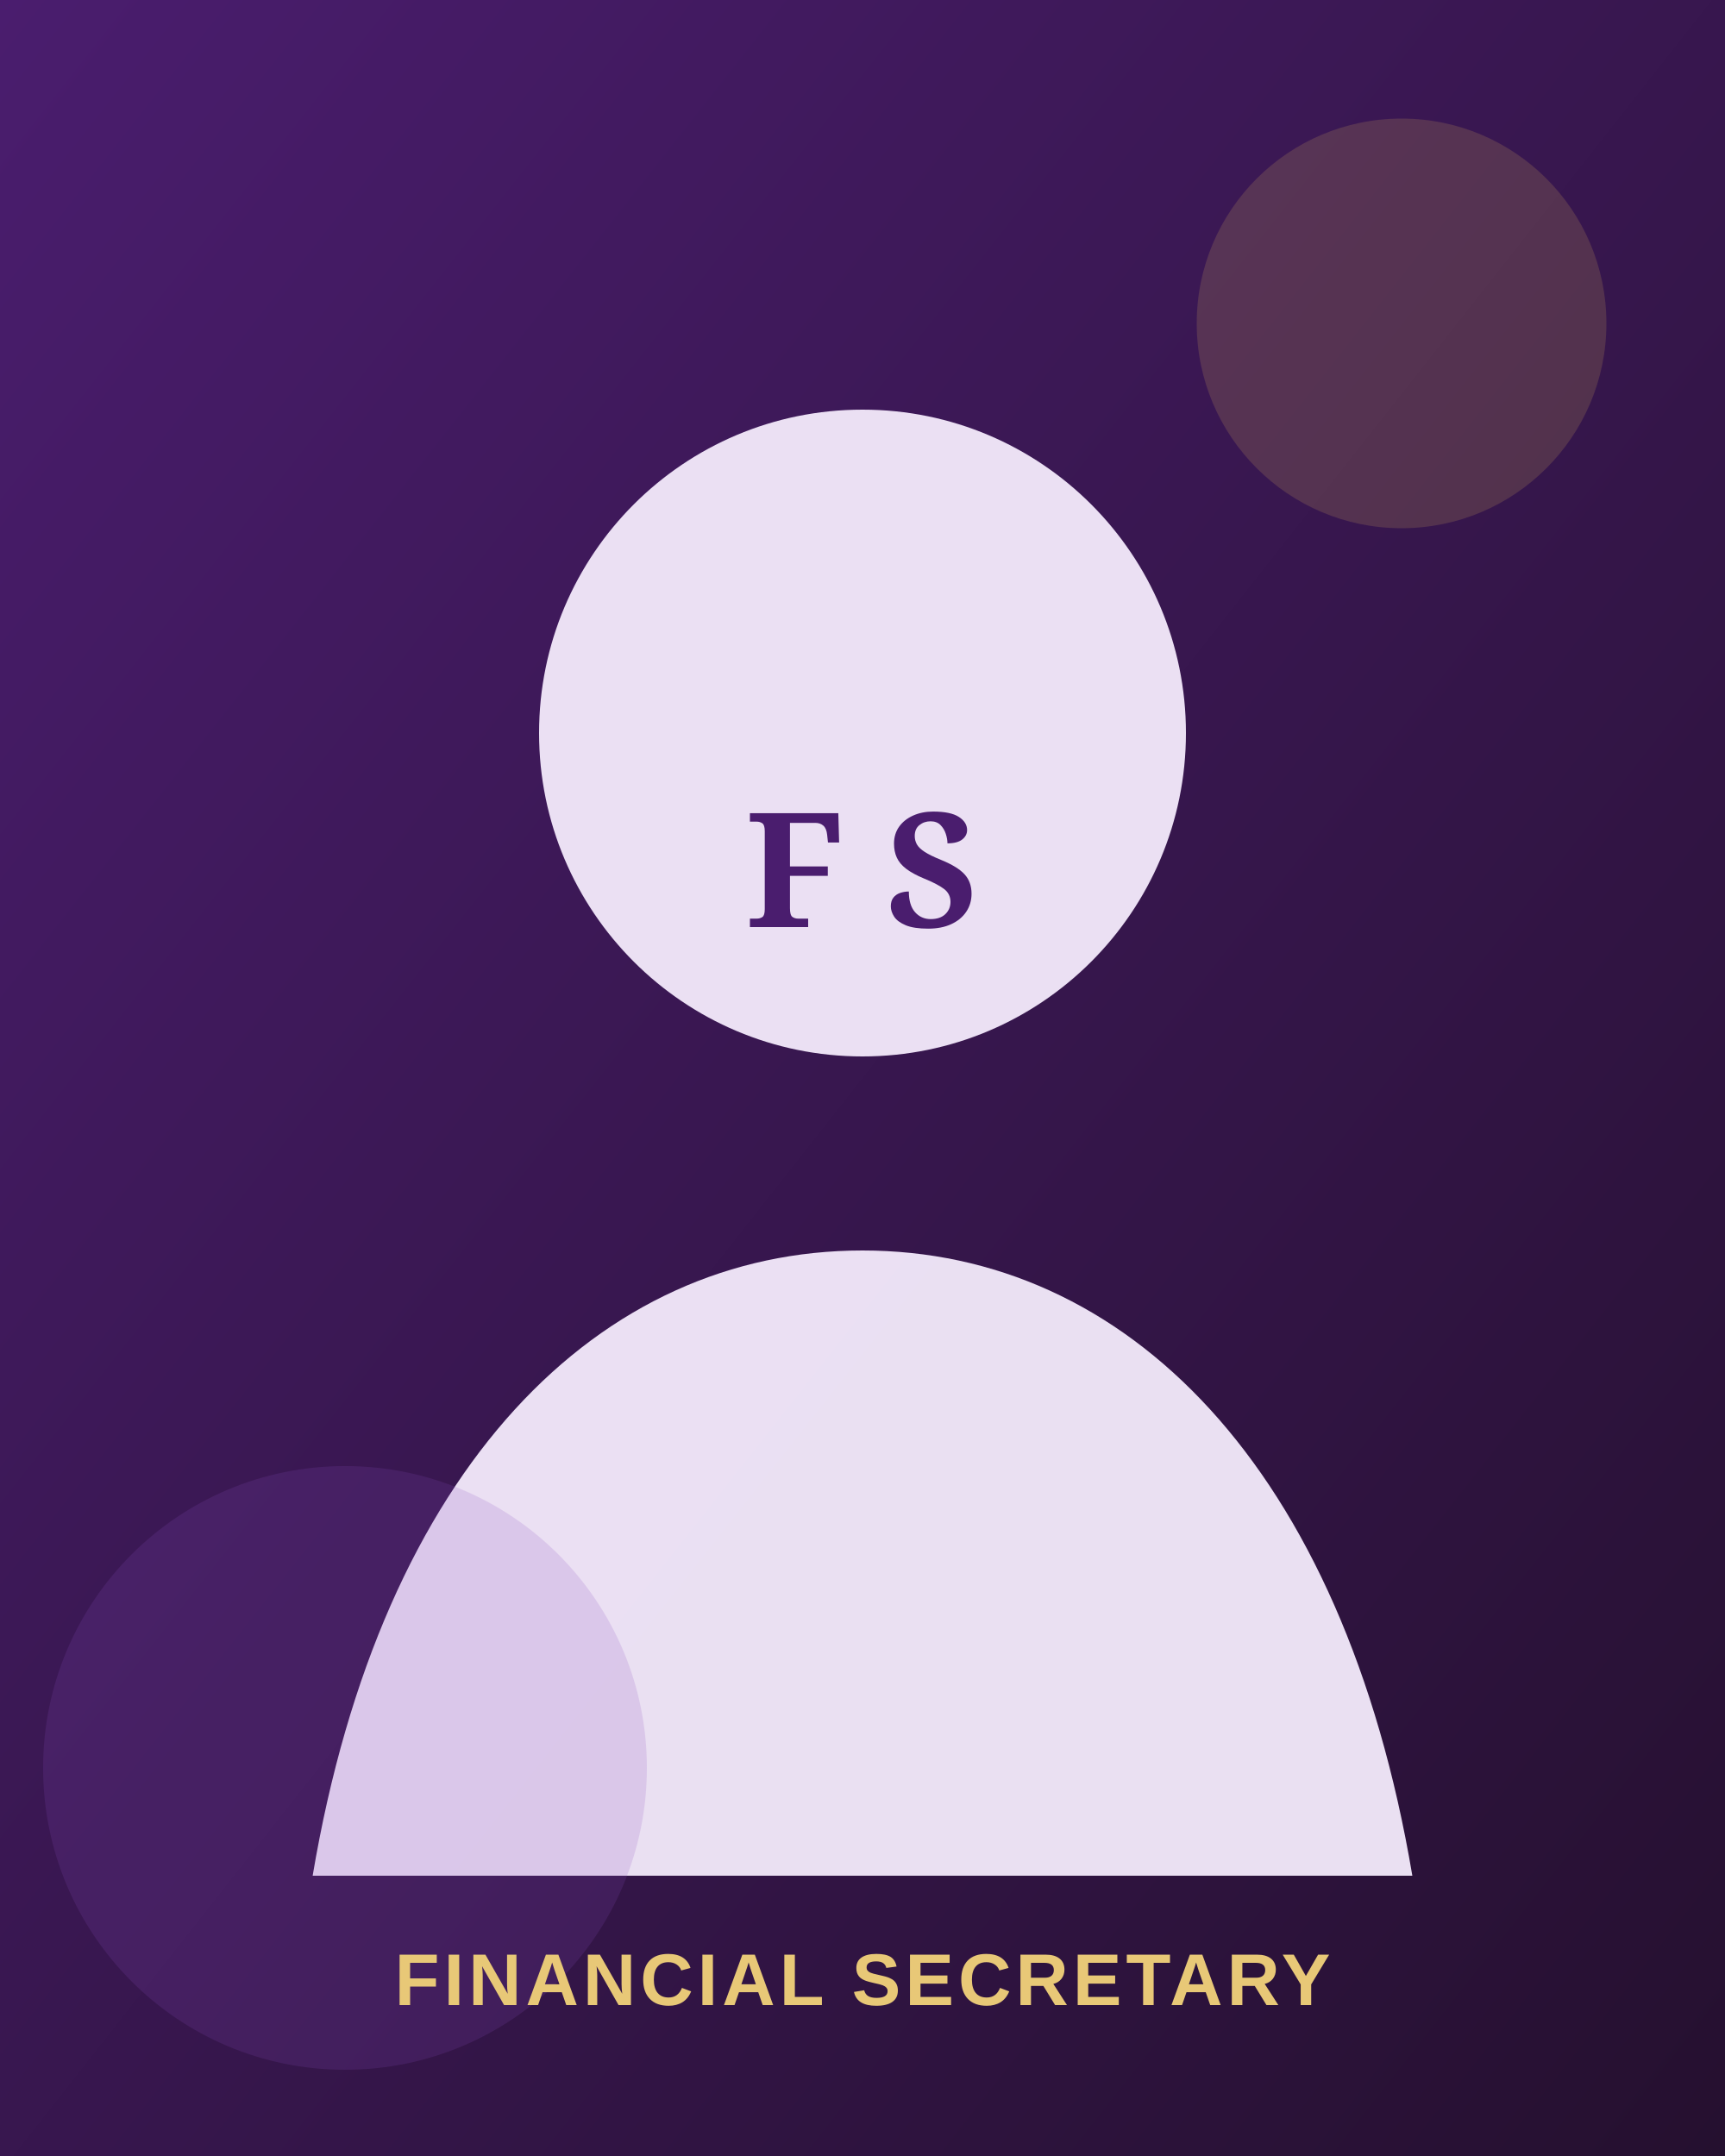
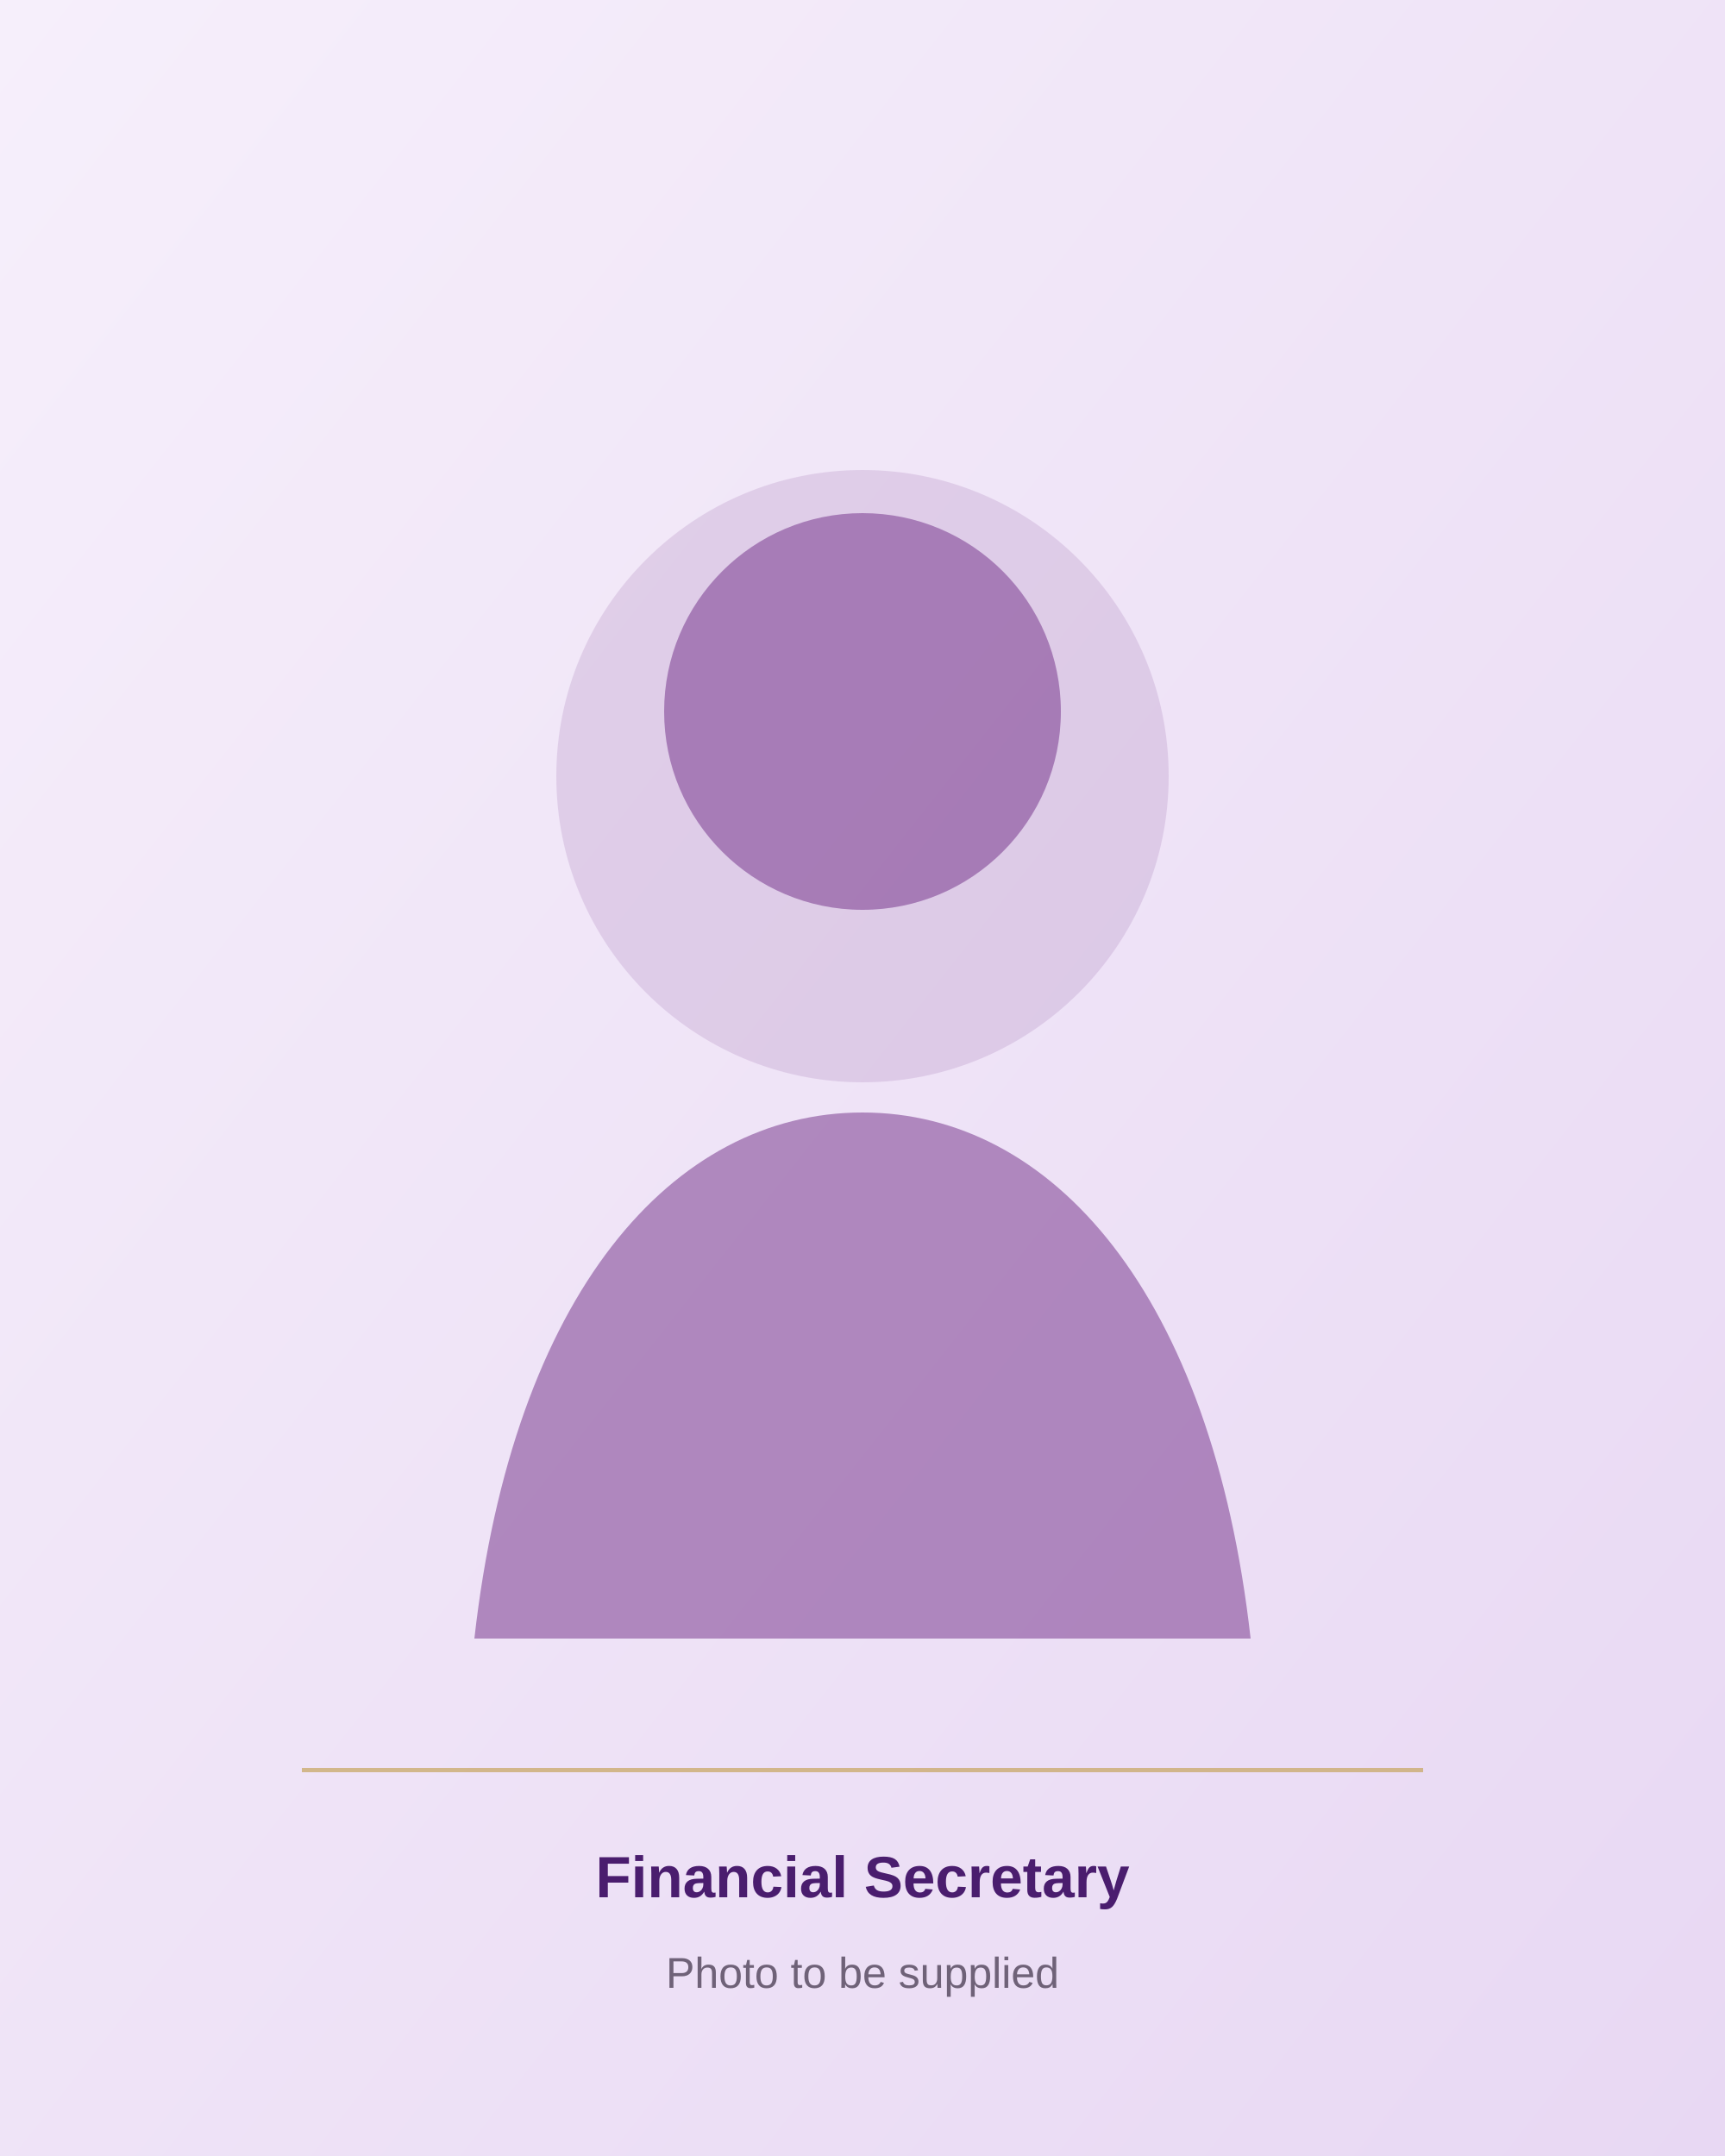
- <svg xmlns="http://www.w3.org/2000/svg" viewBox="0 0 800 1000" role="img" aria-labelledby="t d">
+ <svg xmlns="http://www.w3.org/2000/svg" viewBox="0 0 800 1000" role="img" aria-label="Executive portrait placeholder">
  <defs>
    <linearGradient id="g" x1="0" y1="0" x2="1" y2="1">
-       <stop stop-color="#4A1D6E" />
-       <stop offset="1" stop-color="#25102F" />
+       <stop stop-color="#F6EFFB" />
+       <stop offset="1" stop-color="#E8D8F3" />
    </linearGradient>
  </defs>
  <rect width="800" height="1000" fill="url(#g)" />
-   <circle cx="400" cy="340" r="150" fill="#F3EAFB" opacity=".95" />
-   <path d="M145 870c32-190 133-290 255-290s223 100 255 290" fill="#F3EAFB" opacity=".95" />
-   <circle cx="650" cy="150" r="95" fill="#D9AF5B" opacity=".18" />
-   <circle cx="160" cy="820" r="140" fill="#8B4CC0" opacity=".17" />
-   <text x="400" y="930" text-anchor="middle" fill="#E8C877" font-family="Arial, sans-serif" font-size="34" font-weight="700" letter-spacing="2">FINANCIAL SECRETARY</text>
-   <text x="400" y="430" text-anchor="middle" fill="#4A1D6E" font-family="Georgia, serif" font-size="74" font-weight="700">F S</text>
+   <circle cx="400" cy="360" r="142" fill="#6F2C86" opacity=".14" />
+   <circle cx="400" cy="330" r="92" fill="#6F2C86" opacity=".50" />
+   <path d="M220 760c18-160 92-244 180-244s162 84 180 244" fill="#6F2C86" opacity=".50" />
+   <rect x="140" y="820" width="520" height="2" fill="#C6A45D" opacity=".7" />
+   <text x="400" y="880" text-anchor="middle" font-family="Arial,sans-serif" font-size="27" font-weight="700" fill="#4A1D6E">Financial Secretary</text>
+   <text x="400" y="922" text-anchor="middle" font-family="Arial,sans-serif" font-size="20" fill="#6F6278">Photo to be supplied</text>
</svg>
